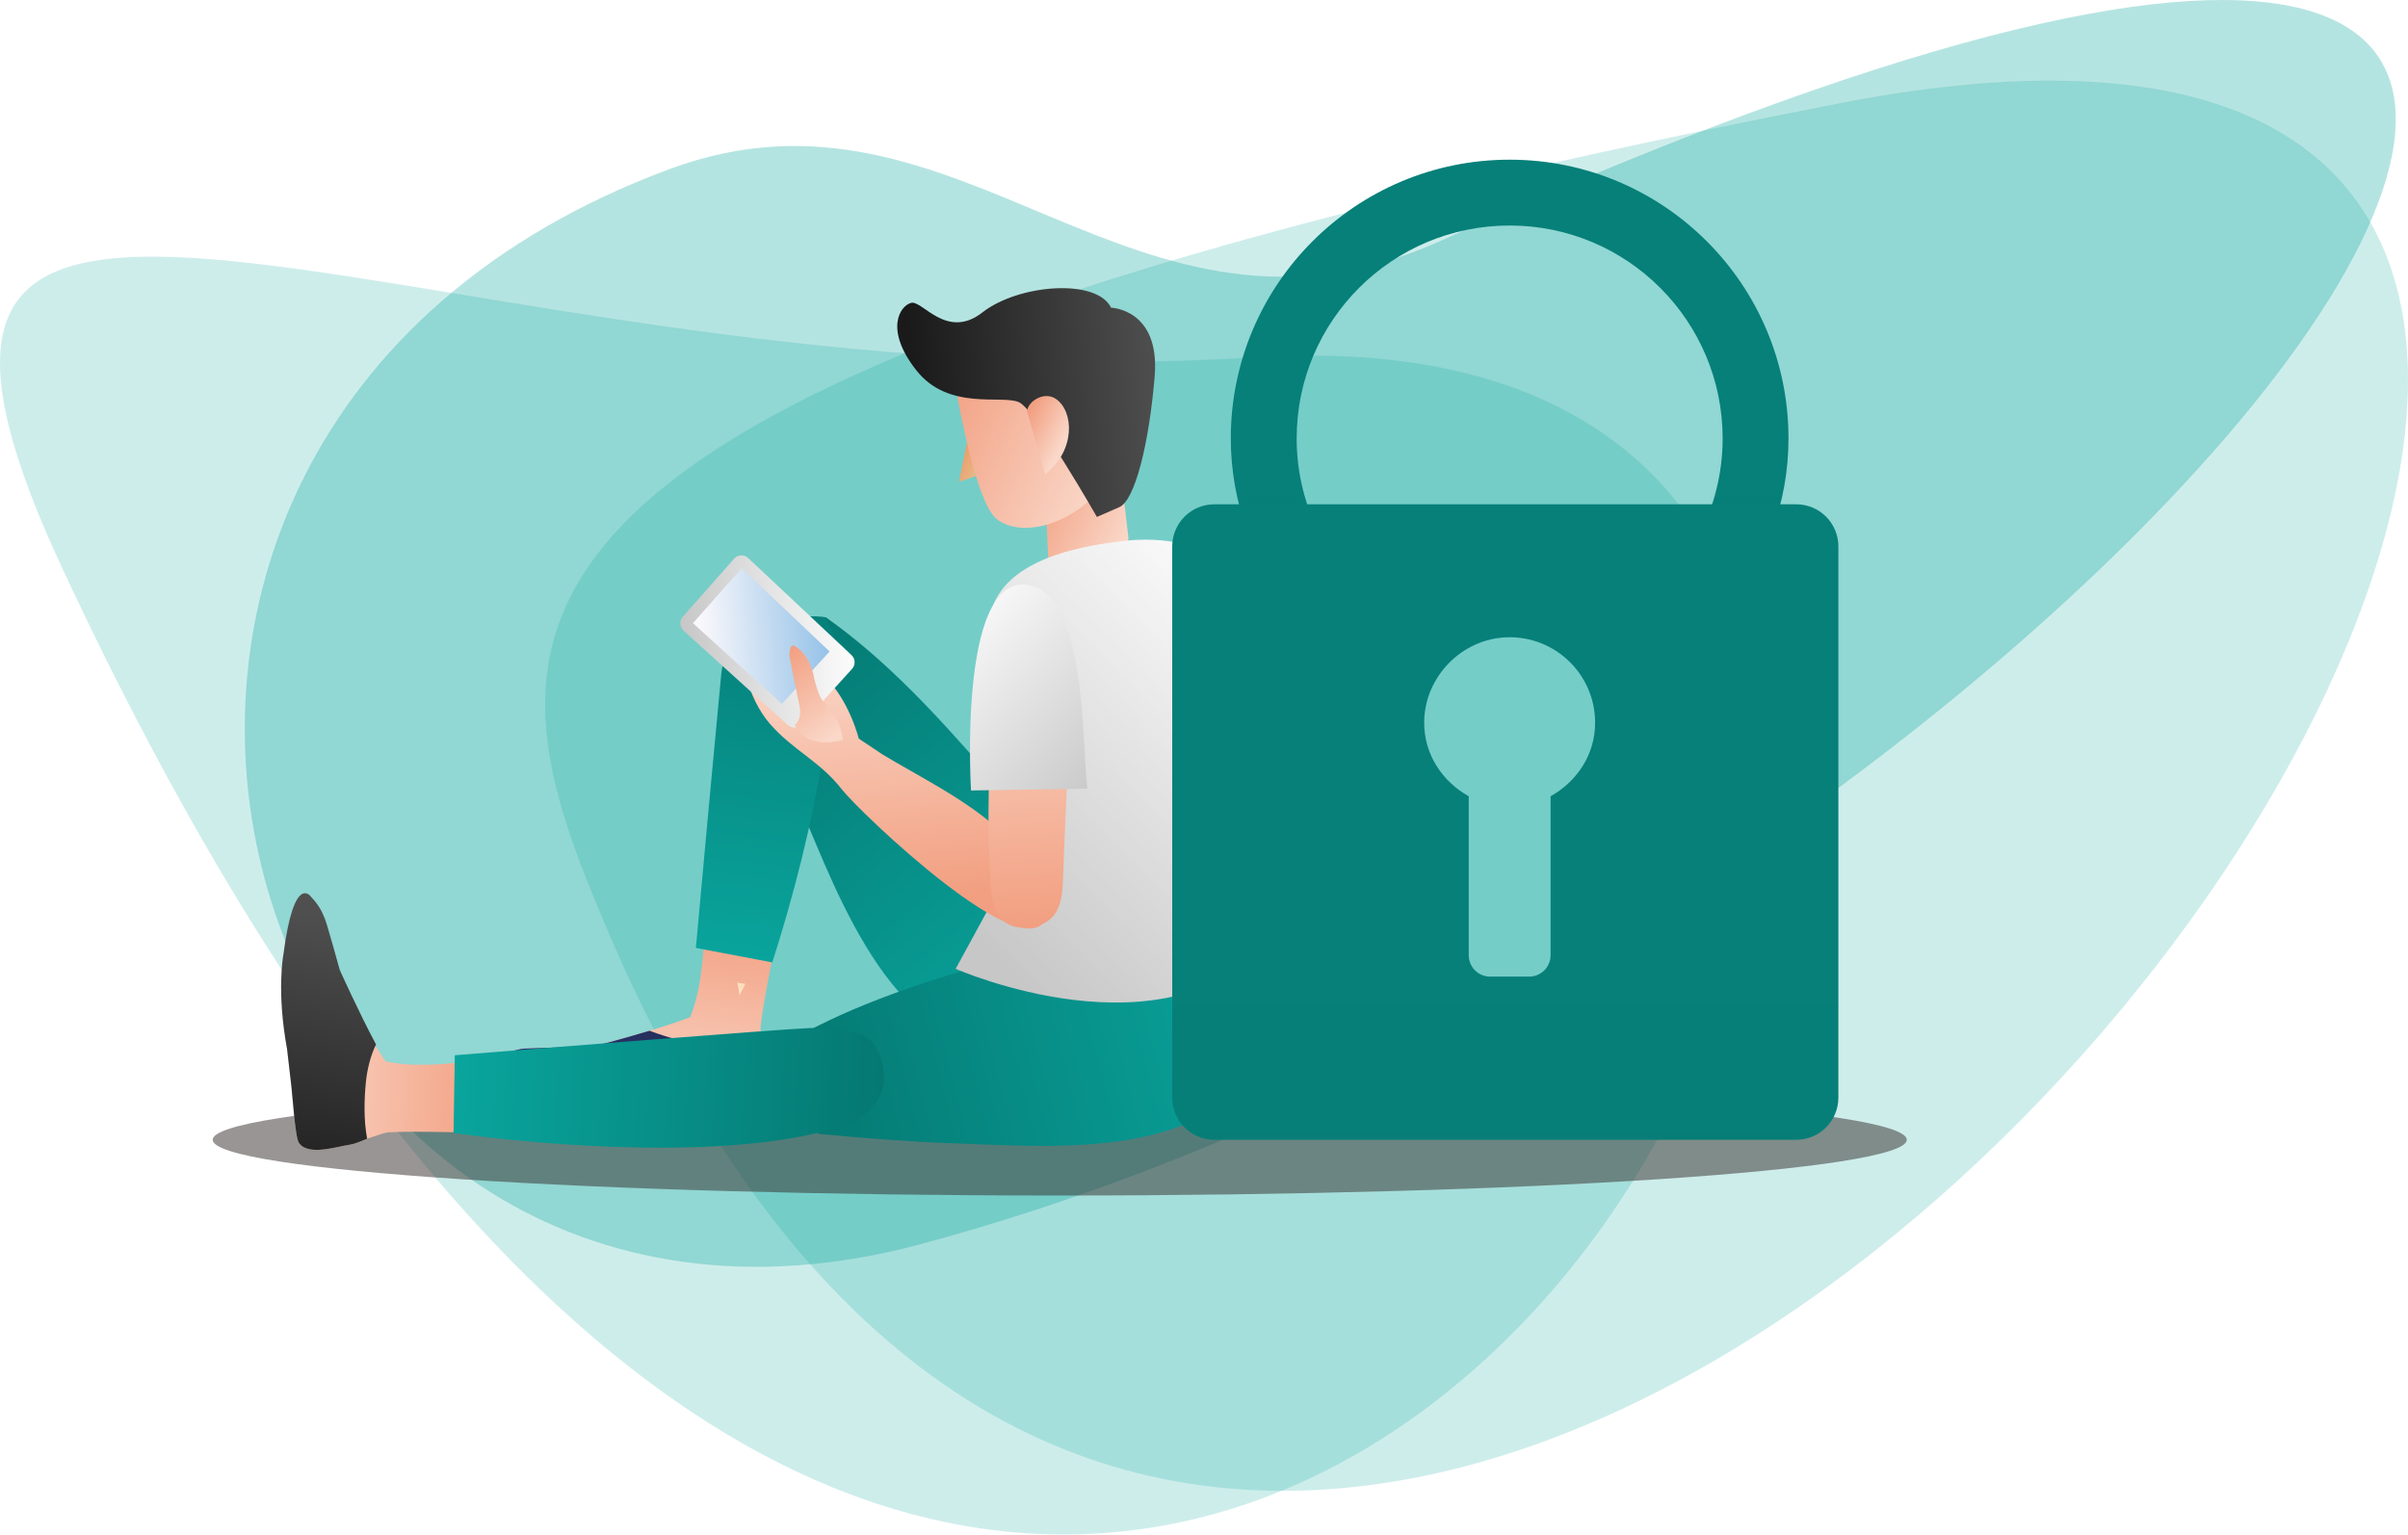
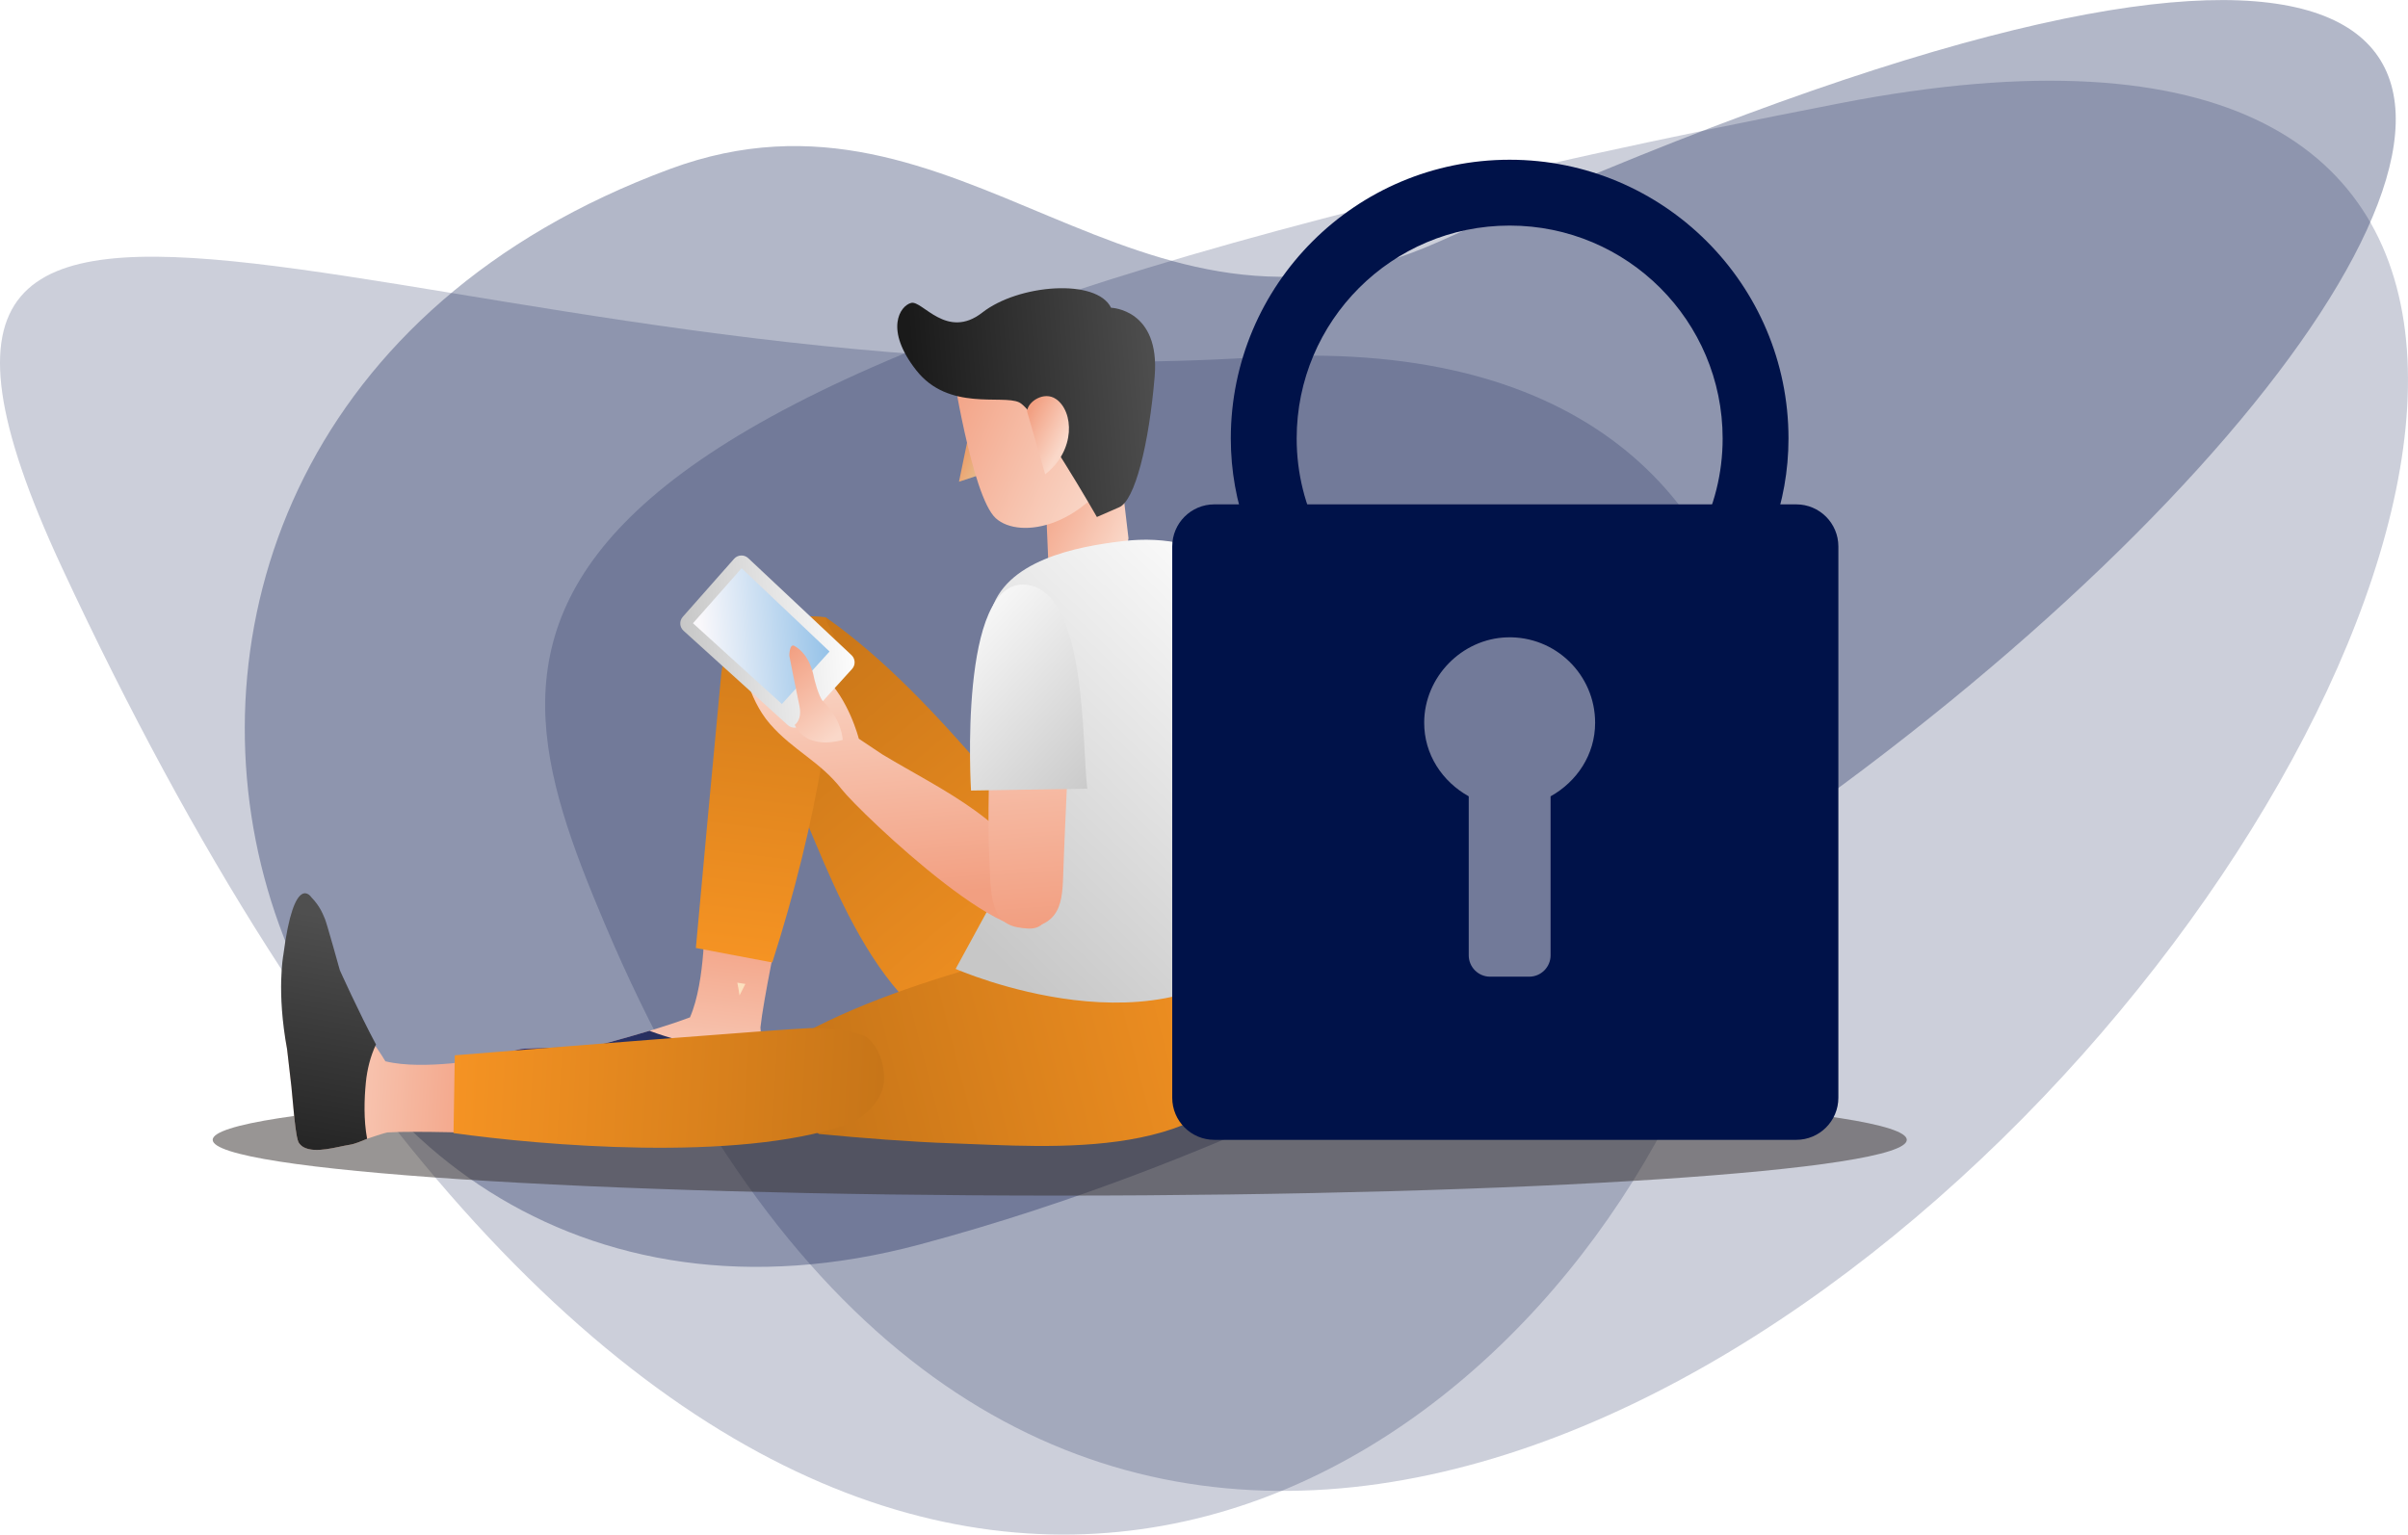
- <svg xmlns="http://www.w3.org/2000/svg" xmlns:xlink="http://www.w3.org/1999/xlink" xml:space="preserve" width="112.634mm" height="71.793mm" version="1.1" style="shape-rendering:geometricPrecision; text-rendering:geometricPrecision; image-rendering:optimizeQuality; fill-rule:evenodd; clip-rule:evenodd" viewBox="0 0 37603.65 23968.66">
+ <svg xmlns="http://www.w3.org/2000/svg" xmlns:xlink="http://www.w3.org/1999/xlink" xml:space="preserve" width="3.092in" height="1.971in" version="1.1" style="shape-rendering:geometricPrecision; text-rendering:geometricPrecision; image-rendering:optimizeQuality; fill-rule:evenodd; clip-rule:evenodd" viewBox="0 0 10383.87 6618.72">
  <defs>
    <style type="text/css">
   
+     .fil24 {fill:#001249}
    .fil6 {fill:#FCE0BE;fill-rule:nonzero}
-     .fil1 {fill:#09A59D;fill-opacity:0.2}
-     .fil0 {fill:#09A59D;fill-opacity:0.302}
+     .fil1 {fill:#001249;fill-opacity:0.2}
+     .fil0 {fill:#001249;fill-opacity:0.302}
    .fil2 {fill:#332C2B;fill-rule:nonzero;fill-opacity:0.502}
-     .fil17 {fill:url(#id0)}
-     .fil25 {fill:url(#id1)}
-     .fil24 {fill:url(#id2)}
-     .fil5 {fill:url(#id3)}
-     .fil13 {fill:url(#id4)}
-     .fil22 {fill:url(#id5)}
-     .fil10 {fill:url(#id6)}
-     .fil16 {fill:url(#id7)}
-     .fil8 {fill:url(#id8)}
+     .fil15 {fill:url(#id0)}
+     .fil3 {fill:url(#id1)}
+     .fil14 {fill:url(#id2)}
+     .fil23 {fill:url(#id3)}
+     .fil17 {fill:url(#id4)}
+     .fil9 {fill:url(#id5)}
+     .fil5 {fill:url(#id6)}
+     .fil10 {fill:url(#id7)}
+     .fil16 {fill:url(#id8)}
    .fil19 {fill:url(#id9)}
-     .fil15 {fill:url(#id10)}
-     .fil23 {fill:url(#id11)}
-     .fil18 {fill:url(#id12)}
-     .fil9 {fill:url(#id13)}
-     .fil20 {fill:url(#id14)}
-     .fil14 {fill:url(#id15)}
-     .fil3 {fill:url(#id16)}
+     .fil20 {fill:url(#id10)}
+     .fil21 {fill:url(#id11)}
+     .fil12 {fill:url(#id12)}
+     .fil4 {fill:url(#id13)}
+     .fil8 {fill:url(#id14)}
+     .fil22 {fill:url(#id15)}
+     .fil13 {fill:url(#id16)}
    .fil11 {fill:url(#id17)}
-     .fil4 {fill:url(#id18)}
-     .fil7 {fill:url(#id19)}
-     .fil12 {fill:url(#id20)}
-     .fil21 {fill:url(#id21)}
+     .fil7 {fill:url(#id18)}
+     .fil18 {fill:url(#id19)}
   
  </style>
-     <linearGradient id="id0" gradientUnits="userSpaceOnUse" x1="10842.91" y1="10014.84" x2="12930.11" y2="9857.03">
+     <linearGradient id="id0" gradientUnits="userSpaceOnUse" x1="3811.45" y1="2796.86" x2="3905.92" y2="3867.73">
+       <stop offset="0" style="stop-opacity:1; stop-color:#FAD8C9" />
+       <stop offset="1" style="stop-opacity:1; stop-color:#F29F81" />
+     </linearGradient>
+     <linearGradient id="id1" gradientUnits="userSpaceOnUse" x1="4562.41" y1="4430.5" x2="3240.09" y2="2841.84">
+       <stop offset="0" style="stop-opacity:1; stop-color:#F59323" />
+       <stop offset="1" style="stop-opacity:1; stop-color:#C77518" />
+     </linearGradient>
+     <linearGradient id="id2" gradientUnits="userSpaceOnUse" x1="4133.55" y1="3978.41" x2="5484.91" y2="2587.81">
+       <stop offset="0" style="stop-opacity:1; stop-color:#C7C7C7" />
+       <stop offset="1" style="stop-opacity:1; stop-color:#FCFCFC" />
+     </linearGradient>
+     <linearGradient id="id3" gradientUnits="userSpaceOnUse" xlink:href="#id1" x1="1956.84" y1="4602.04" x2="3801.92" y2="4704.27">
+   </linearGradient>
+     <linearGradient id="id4" gradientUnits="userSpaceOnUse" x1="2994.16" y1="2765.5" x2="3570.52" y2="2721.92">
      <stop offset="0" style="stop-opacity:1; stop-color:#FAF8FB" />
      <stop offset="0.051" style="stop-opacity:1; stop-color:#FAF8FB" />
      <stop offset="1" style="stop-opacity:1; stop-color:#95C2E8" />
    </linearGradient>
-     <linearGradient id="id1" gradientUnits="userSpaceOnUse" x1="23506.9" y1="14716.52" x2="23506.9" y2="22638.01">
-       <stop offset="0" style="stop-opacity:1; stop-color:#068079" />
-       <stop offset="1" style="stop-opacity:1; stop-color:#067C75" />
+     <linearGradient id="id5" gradientUnits="userSpaceOnUse" x1="4255.28" y1="2014.32" x2="4133.57" y2="1955.82">
+       <stop offset="0" style="stop-opacity:1; stop-color:#E5C094" />
+       <stop offset="1" style="stop-opacity:1; stop-color:#EE9962" />
    </linearGradient>
-     <linearGradient id="id2" gradientUnits="userSpaceOnUse" x1="23574.88" y1="6285.49" x2="23574.88" y2="9230.95">
-       <stop offset="0" style="stop-opacity:1; stop-color:#068079" />
-       <stop offset="1" style="stop-opacity:1; stop-color:#067F78" />
+     <linearGradient id="id6" gradientUnits="userSpaceOnUse" xlink:href="#id0" x1="2726.99" y1="4785.18" x2="2831.55" y2="3919.26">
+   </linearGradient>
+     <linearGradient id="id7" gradientUnits="userSpaceOnUse" xlink:href="#id0" x1="4908.11" y1="2238.09" x2="4496.56" y2="2044.14">
+   </linearGradient>
+     <linearGradient id="id8" gradientUnits="userSpaceOnUse" xlink:href="#id2" x1="2946.03" y1="2794.67" x2="3672.19" y2="2739.79">
+   </linearGradient>
+     <linearGradient id="id9" gradientUnits="userSpaceOnUse" xlink:href="#id0" x1="4388.9" y1="2769.18" x2="4479.02" y2="3987.91">
+   </linearGradient>
+     <linearGradient id="id10" gradientUnits="userSpaceOnUse" xlink:href="#id2" x1="4794.55" y1="3385.52" x2="4048.83" y2="2687.96">
+   </linearGradient>
+     <linearGradient id="id11" gradientUnits="userSpaceOnUse" xlink:href="#id0" x1="1251.07" y1="4489.7" x2="2136.1" y2="4538.8">
+   </linearGradient>
+     <linearGradient id="id12" gradientUnits="userSpaceOnUse" x1="4970.85" y1="1731.67" x2="3948.22" y2="1810.96">
+       <stop offset="0" style="stop-opacity:1; stop-color:#4D4D4D" />
+       <stop offset="1" style="stop-opacity:1; stop-color:#1A1A1A" />
    </linearGradient>
-     <linearGradient id="id3" gradientUnits="userSpaceOnUse" x1="9875.42" y1="17328.85" x2="10254.02" y2="14192.96">
-       <stop offset="0" style="stop-opacity:1; stop-color:#FAD8C9" />
-       <stop offset="1" style="stop-opacity:1; stop-color:#F29F81" />
-     </linearGradient>
-     <linearGradient id="id4" gradientUnits="userSpaceOnUse" xlink:href="#id3" x1="16573.63" y1="6970.77" x2="15956.86" y2="6645.86">
+     <linearGradient id="id13" gradientUnits="userSpaceOnUse" xlink:href="#id1" x1="5491.17" y1="4285.74" x2="3515.54" y2="4789.99">
  </linearGradient>
-     <linearGradient id="id5" gradientUnits="userSpaceOnUse" x1="5481.43" y1="14374.91" x2="4857.12" y2="17894.27">
+     <linearGradient id="id14" gradientUnits="userSpaceOnUse" xlink:href="#id1" x1="3200.27" y1="4135.07" x2="3421.5" y2="2350.69">
+   </linearGradient>
+     <linearGradient id="id15" gradientUnits="userSpaceOnUse" x1="1513.64" y1="3969.49" x2="1341.24" y2="4941.32">
      <stop offset="0" style="stop-opacity:1; stop-color:#4F4F4F" />
      <stop offset="1" style="stop-opacity:1; stop-color:#262626" />
    </linearGradient>
-     <linearGradient id="id6" gradientUnits="userSpaceOnUse" xlink:href="#id3" x1="17773.98" y1="8104.91" x2="16283.64" y2="7402.58">
+     <linearGradient id="id16" gradientUnits="userSpaceOnUse" xlink:href="#id0" x1="4576.65" y1="1924.91" x2="4406.32" y2="1835.19">
  </linearGradient>
-     <linearGradient id="id7" gradientUnits="userSpaceOnUse" x1="10668.63" y1="10120.44" x2="13298.33" y2="9921.73">
-       <stop offset="0" style="stop-opacity:1; stop-color:#C7C7C7" />
-       <stop offset="1" style="stop-opacity:1; stop-color:#FCFCFC" />
-     </linearGradient>
-     <linearGradient id="id8" gradientUnits="userSpaceOnUse" x1="11589.31" y1="14974.52" x2="12390.53" y2="8512.62">
-       <stop offset="0" style="stop-opacity:1; stop-color:#09A49C" />
-       <stop offset="1" style="stop-opacity:1; stop-color:#057973" />
-     </linearGradient>
-     <linearGradient id="id9" gradientUnits="userSpaceOnUse" xlink:href="#id3" x1="15893.76" y1="10028.1" x2="16220.07" y2="14441.62">
+     <linearGradient id="id17" gradientUnits="userSpaceOnUse" xlink:href="#id0" x1="4836.75" y1="1947.64" x2="4077.53" y2="1603.71">
  </linearGradient>
-     <linearGradient id="id10" gradientUnits="userSpaceOnUse" xlink:href="#id3" x1="13802.58" y1="10128.35" x2="14144.72" y2="14006.4">
-   </linearGradient>
-     <linearGradient id="id11" gradientUnits="userSpaceOnUse" x1="7086.42" y1="16665.61" x2="13768.1" y2="17035.82">
-       <stop offset="0" style="stop-opacity:1; stop-color:#09A59D" />
-       <stop offset="1" style="stop-opacity:1; stop-color:#057872" />
-     </linearGradient>
-     <linearGradient id="id12" gradientUnits="userSpaceOnUse" xlink:href="#id3" x1="13062.79" y1="11490.19" x2="12126.85" y2="10265.8">
-   </linearGradient>
-     <linearGradient id="id13" gradientUnits="userSpaceOnUse" x1="15409.87" y1="7294.57" x2="14969.15" y2="7082.71">
-       <stop offset="0" style="stop-opacity:1; stop-color:#E5C094" />
-       <stop offset="1" style="stop-opacity:1; stop-color:#EE9962" />
-     </linearGradient>
-     <linearGradient id="id14" gradientUnits="userSpaceOnUse" xlink:href="#id7" x1="17362.73" y1="12260.13" x2="14662.23" y2="9734.03">
-   </linearGradient>
-     <linearGradient id="id15" gradientUnits="userSpaceOnUse" xlink:href="#id7" x1="14969.08" y1="14407.23" x2="19862.79" y2="9371.33">
-   </linearGradient>
-     <linearGradient id="id16" gradientUnits="userSpaceOnUse" xlink:href="#id8" x1="16522.11" y1="16044.37" x2="11733.5" y2="10291.24">
-   </linearGradient>
-     <linearGradient id="id17" gradientUnits="userSpaceOnUse" xlink:href="#id3" x1="17515.57" y1="7053.1" x2="14766.13" y2="5807.61">
-   </linearGradient>
-     <linearGradient id="id18" gradientUnits="userSpaceOnUse" x1="19885.46" y1="15520.18" x2="12730.97" y2="17346.24">
-       <stop offset="0" style="stop-opacity:1; stop-color:#09A49C" />
-       <stop offset="1" style="stop-opacity:1; stop-color:#057A74" />
-     </linearGradient>
-     <linearGradient id="id19" gradientUnits="userSpaceOnUse" x1="7921.73" y1="16381.03" x2="11952.18" y2="16891.23">
+     <linearGradient id="id18" gradientUnits="userSpaceOnUse" x1="2187.51" y1="4523.46" x2="3300.47" y2="4664.33">
      <stop offset="0" style="stop-opacity:1; stop-color:#2C357E" />
      <stop offset="1" style="stop-opacity:1; stop-color:#222A44" />
    </linearGradient>
-     <linearGradient id="id20" gradientUnits="userSpaceOnUse" x1="18001.2" y1="6270.94" x2="14297.93" y2="6558.05">
-       <stop offset="0" style="stop-opacity:1; stop-color:#4D4D4D" />
-       <stop offset="1" style="stop-opacity:1; stop-color:#1A1A1A" />
-     </linearGradient>
-     <linearGradient id="id21" gradientUnits="userSpaceOnUse" xlink:href="#id3" x1="4530.57" y1="16258.77" x2="7735.57" y2="16436.61">
+     <linearGradient id="id19" gradientUnits="userSpaceOnUse" xlink:href="#id0" x1="3607.14" y1="3172.91" x2="3348.71" y2="2834.8">
  </linearGradient>
  </defs>
  <g id="Layer_x0020_1">
-     <g id="_3032895324640">
-       <path class="fil0" d="M14368.77 19435.99c-10679.85,2861.62 -15335.95,-12569.21 -3904.99,-16797.85 4574.31,-1692.15 7221.46,3291.76 12016.55,1131.27 28308.1,-12754.37 11066.56,10527.81 -8111.56,15666.57z" />
-       <path class="fil1" d="M28733.74 1611.66c-22082.6,4293.03 -21273.47,8121.54 -19295.97,12802.91 11527.18,27288.4 43584.23,-17524.72 19295.97,-12802.91z" />
-       <path class="fil1" d="M19597.1 5581.45c-12615.12,789.67 -22845.73,-5787.81 -18635.03,3271.4 16911.06,36384.04 38383.57,-4507.6 18635.03,-3271.4z" />
-       <g>
-         <path class="fil2" d="M29776.67 17802.92c0,481.02 -5922.32,870.83 -13227.68,870.83 -7305.39,0 -13227.68,-389.81 -13227.68,-870.83 0,-481.02 5922.29,-871 13227.68,-871 7305.36,0 13227.68,389.98 13227.68,871z" />
-         <path class="fil3" d="M12896.56 9641.86c947.79,669.02 1747.34,1544.72 2506.16,2415.56 376.92,432.61 1509.07,2223.79 1854.11,2683.08 653.42,869.63 347.65,855.81 -820.75,1479.65 -147.8,78.86 -309.52,127.73 -476.15,144.73 -1961.71,199.55 -2867.6,-2371.25 -3457.09,-3753.62 -255.87,-600.24 -532.64,-1342.14 -750.38,-1957.44 169.77,-1096.79 1144.09,-1011.95 1144.09,-1011.95z" />
-         <path class="fil4" d="M12354.88 16246.78c1006.78,-576.57 2138.15,-931.53 3248.16,-1251.53 551.26,-159.02 2652.86,-428.67 3214.91,-547.59 1064.34,-225.05 922.61,46.41 994.66,1368.85 8.98,167.16 -14.86,334.56 -69.94,492.84 -647.62,1862.29 -3360.44,1597.81 -4862.36,1548.33 -652.19,-21.53 -1441.56,-83.93 -2091.15,-146.43 -922.45,-616.97 -434.28,-1464.46 -434.28,-1464.46z" />
-         <path class="fil5" d="M11964.6 16666.37c1.34,-96.82 -26.41,-197.71 -46.87,-294.83 -5.94,-27.61 -45.67,-294.7 -42.67,-323.81 44.3,-422.6 286.05,-1572.47 286.05,-1572.47l-1158.72 -182.42c0,0 20.97,1028.95 -227.42,1596.3l1.37 0.33c-554.3,210.9 -1525.16,459.89 -1525.16,459.89 0,0 -1060.06,19.26 -1117.89,35.05 -57.66,15.62 -197.84,33.09 -372.05,152.84 0,0 -159.48,250.19 1105.13,640.77 0,0 541.55,204.25 1458.96,192.74 196.68,11.05 393.48,22.13 590.16,33.19 202.12,11.25 804.03,78.46 890.53,32.05 33.39,-18.06 57.22,-37.79 74.18,-59.66 131.41,-167.5 81.06,-508.46 84.4,-709.98z" />
-         <path class="fil6" d="M11513.79 15347.91c14.22,66.34 25.34,133.08 34.29,200.31 31.55,-59.49 62.2,-119.75 91.94,-180.28l-126.23 -20.03z" />
-         <path class="fil7" d="M11917.73 16371.55c-3.54,-15.92 -18.23,-112.14 -29.48,-195.91 -47.77,17.59 -94.95,33.99 -140.82,49.31 -530.6,176.94 -1062.17,74.38 -1574.57,-114.08l-27.48 -11.68c-455.81,137.65 -894.2,250.06 -894.2,250.06 0,0 -1060.06,19.4 -1117.89,35.19 -57.66,15.62 -197.84,33.09 -372.05,152.84 0,0 -159.48,250.19 1105.13,640.77 0,0 541.55,204.25 1458.96,192.74 196.68,11.05 393.48,22.13 590.16,33.19 202.12,11.25 804.03,78.46 890.53,32.05 33.39,-18.06 57.22,-37.79 74.18,-59.66 131.41,-167.5 81.06,-508.46 84.4,-709.98 1.34,-96.82 -26.41,-197.71 -46.87,-294.83z" />
-         <path class="fil8" d="M12295.85 9633.51l-9.41 -0.3c-526.53,-15.92 -974.03,381.33 -1024.24,905.75 -123.06,1283.08 -296.97,3183.36 -395.45,4267.23l1193.61 226.25c342.17,-1070.08 619.57,-2169.9 799.05,-3280.65 78.16,-482.52 158.72,-1277.47 177.21,-1765.8 3.37,-90.31 -144.73,-245.35 -140.05,-344.14 -243.35,-34.75 -337.6,-0.3 -600.71,-8.35z" />
-         <polygon class="fil9" points="15140.08,6727.22 15361.13,7396.1 14975.56,7523.57 " />
-         <path class="fil10" d="M16308.61 7368.16c12.32,218.21 66.04,1502.72 66.04,1502.72 142.76,139.15 784.93,144.89 1036.96,-103.2 200.61,-197.44 210.93,-361.9 210.93,-361.9l-220.01 -1865.19 -1093.92 827.56z" />
-         <path class="fil11" d="M17200.85 5129.68l120.66 661.77 183.75 1009.52 51.75 283.91c-565.55,1152.64 -1631.06,1350.48 -2007.38,1008.31 -376.16,-342.04 -691.95,-2434.52 -691.95,-2434.52l2343.18 -529z" />
-         <path class="fil12" d="M17129.23 8074.23c0,0 -949.42,-1666.28 -1214.84,-1790.84 -265.38,-124.56 -1101.93,142.49 -1606.92,-501.65 -498.48,-635.66 -254.03,-1004.54 -79.36,-1051.12 174.34,-46.61 555.24,585.38 1112.85,149.63 567.39,-443.56 1786.17,-535.81 2009.35,-74.18 0,0 768.57,19.86 681.17,1072.48 -87.4,1052.62 -308.92,1948.49 -557.51,2045.14l-344.74 150.54z" />
-         <path class="fil13" d="M16489.96 6231.51c278.74,191.2 313.32,801.76 -168.6,1176.28l-283.28 -984.94c15.29,-156.45 268.55,-317.13 451.88,-191.33z" />
-         <path class="fil14" d="M17541.08 8450.25c-724.6,85.13 -1864.02,297.7 -2074.02,1133.34 -111.98,445.2 -96.35,921.35 -16.26,1370.65 62.7,352.49 120.36,705.91 162.09,1061.87 70.24,601.54 154.64,1278.74 -10.32,1872.2l-679.2 1244.39c0,0 3297.77,1455.05 4933.1,-472.01 0,0 -103.8,-4799.09 -870.23,-5923.19 -93.18,-136.75 -327.18,-197.74 -473.58,-234 -323.67,-80.13 -649.45,-91.18 -971.59,-53.25z" />
-         <path class="fil15" d="M11583.9 10272.21c0,0 78.12,620.57 441.83,1036.53 363.7,416.22 779.06,581.01 1120.02,1020.6 267.95,345.51 2934.2,2903.09 3205.49,1970.82 35.52,-122.16 -8.35,-252.23 -56.72,-369.95 -452.51,-1102.4 -1554.57,-1568.86 -2517.85,-2148.8l-365.54 -244.45c0,0 -158.58,-628.09 -544.29,-974.33l-1282.95 -290.42z" />
-         <path class="fil16" d="M11463.25 8727.59l-801.32 906.69c-56.02,63.43 -50.55,159.78 11.95,216.51l1628.05 1474.01c63.13,57.22 160.52,52.55 217.71,-10.62l786.2 -866.16c56.62,-62.2 52.78,-158.42 -8.65,-216.04l-1612.73 -1514.68c-63.4,-59.66 -163.59,-54.92 -221.21,10.28z" />
-         <polygon class="fil17" points="10821.67,9733.97 12210.12,10995.38 12954.25,10175.66 11580.96,8874.95 " />
-         <path class="fil18" d="M12410.7 11321.16c0,0 121.72,-73.72 71.61,-304.84 -50.08,-231.1 -156.28,-776.45 -156.28,-776.45 0,0 1.7,-194.81 78.76,-152.07 77.22,42.97 243.85,163.46 308.32,501.85 0,0 67.11,291.02 141.92,365.67 74.92,74.65 270.66,277.84 306.01,599.37 0,0 -548.83,185.12 -750.34,-233.53z" />
-         <path class="fil19" d="M16465.66 14286.48c112.01,-149.6 128.53,-361.73 135.98,-585.59 18.36,-544.72 45.07,-1088.41 69.21,-1632.39 10.75,-242.31 21.37,-484.83 29.58,-727.31 16.39,-495.28 50.08,-1222.85 -598.17,-1341.4 -147.63,-27.01 -338.83,81.96 -430.78,182.85 -69.04,75.75 -111.54,181.05 -137.78,299.74 -55.85,251.86 -39.29,563.98 -51.61,782.66 -24.87,449 -41.9,899.34 -44.9,1350.65 -1.97,289.95 -0.3,580.38 15.32,871.27 12.75,239.44 4.71,541.88 114.71,765.67 117.28,239.04 406.5,275 621.37,213.64 128.97,-36.69 216.84,-99.22 277.07,-179.78z" />
-         <path class="fil20" d="M16979.77 12318.12c-89.21,-672.09 5.01,-3087.01 -957.64,-3185.5 -1064.9,-109.1 -858.55,3214.48 -858.55,3214.48l1816.18 -28.98z" />
-         <path class="fil21" d="M5455.82 17880.61c95.75,-14.89 190.47,-59.49 282.54,-96.22 26.24,-10.45 282.71,-95.15 311.86,-97.09 424.1,-28.28 1598.27,14.39 1598.27,14.39l-17.33 -1172.77c0,0 -1010.42,195.71 -1611.79,47.31l0 1.37c-302.24,-510.3 -958.54,-1206.02 -958.54,-1206.02 0,0 -222.42,-567.66 -247.76,-621.98 -25.37,-54.18 156.58,-186.63 8.95,-337.96 0,0 -28.68,-785.23 -198.34,527.36 0,0 -308.18,544.29 -140.82,1446.2 22.64,195.77 45.2,391.48 67.84,587.22 23.07,200.92 59.19,805.6 119.72,882.85 23.5,30.01 47.04,50.08 71.48,63.1 187.53,100.89 514.67,-6.68 713.92,-37.76z" />
-         <path class="fil22" d="M5732.93 17786.67c-55.12,-295.9 -45.5,-617.1 -19.46,-882.68 18.7,-189.96 68.44,-403.47 158.15,-590.26 -272.66,-510 -564.79,-1160.79 -564.79,-1160.79 0,0 -207.09,-745.67 -232.46,-799.99 -25.17,-54.35 -66.3,-189.36 -213.97,-340.67 0,0 -265.98,-410.14 -435.62,902.42 0,0 -109.27,568.59 58.09,1470.51 22.64,195.77 45.2,391.48 67.67,587.22 23.24,200.92 59.36,805.6 119.89,882.85 23.5,30.01 47.04,50.08 71.48,63.1 187.53,100.89 514.67,-6.68 713.92,-37.76 93.78,-14.59 186.53,-57.69 277.1,-93.95z" />
-         <path class="fil23" d="M7082.21 17697.29c1382.17,192.57 4417.3,456.45 6131.68,-129.27 269.46,-92.11 558.54,-366.01 588.76,-662.34 23.17,-229.16 -71.91,-565.09 -269.06,-703.6 -162.79,-114.45 -703.17,-152.67 -891.33,-144.19 -532.6,24.14 -3933.27,295.3 -5540.02,424.57l-20.03 1214.84z" />
-         <path class="fil24" d="M21609.69 9519.1c-821.56,-605.58 -1360.8,-1571.9 -1360.8,-2670.66 0,-1836.95 1489,-3325.98 3326.15,-3325.98 1836.78,0 3325.98,1489.04 3325.98,3325.98 0,1098.76 -539.45,2065.07 -1360.8,2670.66l1450.61 0c579.21,-739.29 938.54,-1658.5 938.54,-2670.66 0,-2404.77 -1949.56,-4354.33 -4354.33,-4354.33 -2404.94,0 -4354.7,1949.56 -4354.7,4354.33 0,1012.15 359.5,1931.36 938.54,2670.66l1450.81 0z" />
-         <path class="fil25" d="M24214.18 12437.51l0 2482.93c0,184.36 -149.67,333.99 -334.02,333.99l-610.29 0c-184.52,0 -333.96,-149.63 -333.96,-333.99l0 -2482.93c-410.31,-229.26 -698.63,-652.46 -695.62,-1156.71 4.14,-707.71 586.95,-1305.85 1294.23,-1326.68 755.95,-22.27 1375.22,583.31 1375.22,1334.26 0,500.89 -287.55,921.08 -695.56,1149.14zm3836.58 -4560.52l-9087.59 0c-363.1,0 -657.5,294.36 -657.5,657.3l0 8610.84c0,363.4 294.4,657.8 657.5,657.8l9087.59 0c362.94,0 657.5,-294.4 657.5,-657.8l0 -8610.84c0,-362.94 -294.56,-657.3 -657.5,-657.3z" />
-       </g>
+     <g id="_2097894688912">
+       <path class="fil0" d="M3967.79 5367.05c-2949.13,790.21 -4234.87,-3470.85 -1078.32,-4638.56 1263.15,-467.27 1994.13,908.99 3318.25,312.39 7817,-3522 3055.92,2907.15 -2239.93,4326.17z" />
+       <path class="fil1" d="M7934.53 445.05c-6097.89,1185.47 -5874.46,2242.68 -5328.4,3535.39 3183.12,7535.42 12035.36,-4839.27 5328.4,-3535.39z" />
+       <path class="fil1" d="M5411.55 1541.27c-3483.54,218.05 -6308.63,-1598.26 -5145.88,903.36 4669.82,10047.09 10599.24,-1244.72 5145.88,-903.36z" />
+       <path class="fil2" d="M8222.53 4916.09c0,132.83 -1635.38,240.48 -3652.69,240.48 -2017.31,0 -3652.69,-107.65 -3652.69,-240.48 0,-132.82 1635.38,-240.51 3652.69,-240.51 2017.31,0 3652.69,107.69 3652.69,240.51z" />
+       <path class="fil3" d="M3561.26 2662.49c261.71,184.75 482.5,426.57 692.05,667.04 104.08,119.47 416.71,614.08 511.99,740.91 180.43,240.14 95.99,236.32 -226.66,408.59 -40.81,21.79 -85.47,35.27 -131.49,39.96 -541.7,55.1 -791.86,-654.8 -954.64,-1036.52 -70.65,-165.75 -147.08,-370.62 -207.21,-540.52 46.89,-302.87 315.94,-279.46 315.94,-279.46z" />
+       <path class="fil4" d="M3411.67 4486.39c278.03,-159.22 590.44,-257.23 896.96,-345.61 152.21,-43.9 732.56,-118.37 887.77,-151.21 293.89,-62.15 254.76,12.81 274.66,378 2.47,46.16 -4.1,92.38 -19.31,136.09 -178.84,514.26 -927.96,441.22 -1342.7,427.56 -180.1,-5.95 -398.07,-23.17 -577.45,-40.43 -254.72,-170.38 -119.93,-404.4 -119.93,-404.4z" />
+       <path class="fil5" d="M3303.91 4602.25c0.36,-26.73 -7.3,-54.6 -12.96,-81.42 -1.64,-7.61 -12.61,-81.37 -11.78,-89.41 12.23,-116.71 78.99,-434.22 78.99,-434.22l-319.96 -50.38c0,0 5.78,284.14 -62.81,440.81l0.38 0.09c-153.07,58.23 -421.16,127 -421.16,127 0,0 -292.73,5.31 -308.69,9.68 -15.93,4.31 -54.64,9.13 -102.75,42.2 0,0 -44.05,69.1 305.17,176.95 0,0 149.54,56.4 402.88,53.22 54.31,3.04 108.65,6.11 162.96,9.16 55.81,3.11 222.03,21.67 245.92,8.86 9.21,-5 15.8,-10.44 20.49,-16.49 36.29,-46.24 22.37,-140.4 23.31,-196.05z" />
+       <path class="fil6" d="M3179.42 4238.18c3.93,18.31 6.99,36.75 9.47,55.31 8.71,-16.43 17.17,-33.06 25.4,-49.79l-34.86 -5.53z" />
+       <path class="fil7" d="M3290.96 4520.83c-0.97,-4.39 -5.04,-30.96 -8.13,-54.08 -13.19,4.85 -26.23,9.39 -38.89,13.6 -146.52,48.87 -293.3,20.54 -434.8,-31.49l-7.59 -3.24c-125.87,38.01 -246.92,69.06 -246.92,69.06 0,0 -292.73,5.35 -308.69,9.72 -15.93,4.31 -54.64,9.13 -102.75,42.2 0,0 -44.05,69.1 305.17,176.95 0,0 149.54,56.4 402.88,53.22 54.31,3.04 108.65,6.11 162.96,9.16 55.81,3.11 222.03,21.67 245.92,8.86 9.21,-5 15.8,-10.44 20.49,-16.49 36.29,-46.24 22.37,-140.4 23.31,-196.05 0.36,-26.73 -7.3,-54.6 -12.96,-81.42z" />
+       <path class="fil8" d="M3395.38 2660.19l-2.6 -0.08c-145.39,-4.4 -268.97,105.31 -282.83,250.12 -33.99,354.31 -82,879.05 -109.21,1178.35l329.6 62.48c94.5,-295.49 171.09,-599.19 220.65,-905.91 21.59,-133.24 43.84,-352.77 48.94,-487.62 0.93,-24.93 -39.96,-67.75 -38.67,-95.04 -67.21,-9.6 -93.24,-0.08 -165.88,-2.3z" />
+       <polygon class="fil9" points="4180.79,1857.66 4241.83,2042.36 4135.35,2077.56 " />
+       <path class="fil10" d="M4503.46 2034.65c3.4,60.26 18.23,414.95 18.23,414.95 39.42,38.43 216.75,40.02 286.34,-28.49 55.4,-54.52 58.25,-99.94 58.25,-99.94l-60.75 -515.05 -302.08 228.53z" />
+       <path class="fil11" d="M4749.84 1416.52l33.31 182.74 50.74 278.77 14.29 78.39c-156.17,318.28 -450.4,372.92 -554.31,278.44 -103.87,-94.44 -191.08,-672.27 -191.08,-672.27l647.05 -146.07z" />
+       <path class="fil12" d="M4730.06 2229.62c0,0 -262.18,-460.13 -335.46,-494.53 -73.29,-34.4 -304.3,39.36 -443.74,-138.52 -137.65,-175.53 -70.14,-277.39 -21.92,-290.26 48.15,-12.86 153.32,161.65 307.3,41.33 156.68,-122.48 493.24,-147.97 554.87,-20.49 0,0 212.23,5.49 188.09,296.15 -24.14,290.67 -85.31,538.05 -153.95,564.74l-95.2 41.58z" />
+       <path class="fil13" d="M4553.54 1720.77c76.97,52.8 86.51,221.39 -46.56,324.81l-78.22 -271.99c4.23,-43.2 74.16,-87.57 124.78,-52.83z" />
+       <path class="fil14" d="M4843.79 2333.45c-200.1,23.51 -514.73,82.21 -572.71,312.97 -30.93,122.93 -26.61,254.42 -4.49,378.49 17.3,97.34 33.23,194.93 44.75,293.23 19.41,166.11 42.7,353.1 -2.84,516.98l-187.55 343.64c0,0 910.64,401.79 1362.22,-130.35 0,0 -28.66,-1325.22 -240.31,-1635.64 -25.73,-37.76 -90.33,-54.6 -130.77,-64.61 -89.38,-22.13 -179.34,-25.18 -268.29,-14.71z" />
+       <path class="fil15" d="M3198.77 2836.56c0,0 21.57,171.37 122.01,286.24 100.45,114.93 215.13,160.44 309.28,281.82 74.01,95.42 810.26,801.66 885.17,544.22 9.82,-33.74 -2.3,-69.66 -15.67,-102.16 -124.94,-304.4 -429.28,-433.22 -695.28,-593.36l-100.93 -67.5c0,0 -43.8,-173.45 -150.3,-269.05l-354.28 -80.21z" />
+       <path class="fil16" d="M3165.46 2410.05l-221.28 250.36c-15.47,17.53 -13.96,44.13 3.29,59.79l449.57 407.04c17.44,15.8 44.33,14.5 60.12,-2.93l217.1 -239.19c15.64,-17.17 14.58,-43.74 -2.38,-59.66l-445.34 -418.25c-17.52,-16.47 -45.17,-15.16 -61.09,2.84z" />
+       <polygon class="fil17" points="2988.3,2687.94 3371.7,3036.26 3577.18,2809.91 3197.97,2450.74 " />
+       <path class="fil18" d="M3427.08 3126.22c0,0 33.62,-20.36 19.78,-84.17 -13.81,-63.83 -43.15,-214.41 -43.15,-214.41 0,0 0.46,-53.79 21.75,-41.99 21.32,11.86 67.34,45.13 85.15,138.57 0,0 18.52,80.36 39.18,100.99 20.69,20.61 74.75,76.72 84.5,165.5 0,0 -151.55,51.12 -207.21,-64.49z" />
+       <path class="fil19" d="M4546.82 3945.06c30.93,-41.31 35.5,-99.89 37.54,-161.69 5.08,-150.42 12.45,-300.56 19.12,-450.77 2.97,-66.92 5.91,-133.88 8.17,-200.84 4.52,-136.77 13.83,-337.68 -165.18,-370.42 -40.76,-7.46 -93.56,22.63 -118.95,50.5 -19.06,20.91 -30.8,49.98 -38.05,82.76 -15.43,69.56 -10.85,155.74 -14.25,216.13 -6.86,123.99 -11.57,248.35 -12.4,372.96 -0.54,80.07 -0.08,160.27 4.23,240.6 3.53,66.11 1.31,149.64 31.67,211.43 32.39,66.01 112.26,75.94 171.58,59 35.63,-10.13 59.9,-27.4 76.52,-49.65z" />
+       <path class="fil20" d="M4688.79 3401.53c-24.64,-185.59 1.39,-852.45 -264.45,-879.64 -294.05,-30.13 -237.07,887.64 -237.07,887.64l501.52 -8z" />
+       <path class="fil21" d="M1506.57 4937.55c26.44,-4.11 52.59,-16.42 78.02,-26.57 7.24,-2.88 78.06,-26.27 86.11,-26.81 117.12,-7.8 441.35,3.98 441.35,3.98l-4.79 -323.85c0,0 -279.02,54.04 -445.08,13.06l0 0.38c-83.47,-140.91 -264.7,-333.04 -264.7,-333.04 0,0 -61.41,-156.75 -68.41,-171.75 -7.01,-14.96 43.24,-51.53 2.47,-93.32 0,0 -7.92,-216.83 -54.77,145.62 0,0 -85.1,150.3 -38.88,399.36 6.24,54.06 12.48,108.1 18.73,162.16 6.36,55.48 16.34,222.45 33.05,243.79 6.5,8.29 13,13.83 19.74,17.42 51.8,27.87 142.13,-1.84 197.15,-10.43z" />
+       <path class="fil22" d="M1583.09 4911.61c-15.22,-81.71 -12.57,-170.4 -5.37,-243.75 5.16,-52.46 18.89,-111.4 43.67,-162.99 -75.3,-140.83 -155.96,-320.54 -155.96,-320.54 0,0 -57.19,-205.91 -64.2,-220.92 -6.95,-14.99 -18.31,-52.28 -59.08,-94.06 0,0 -73.45,-113.26 -120.3,249.18 0,0 -30.17,157.01 16.05,406.08 6.24,54.06 12.48,108.1 18.68,162.16 6.41,55.48 16.39,222.45 33.1,243.79 6.5,8.29 13,13.83 19.74,17.42 51.8,27.87 142.13,-1.84 197.15,-10.43 25.9,-4.02 51.5,-15.93 76.52,-25.94z" />
+       <path class="fil23" d="M1955.68 4886.93c381.67,53.17 1219.79,126.04 1693.2,-35.69 74.41,-25.45 154.25,-101.07 162.59,-182.9 6.4,-63.28 -19.87,-156.05 -74.3,-194.31 -44.96,-31.58 -194.17,-42.15 -246.13,-39.81 -147.08,6.66 -1086.14,81.54 -1529.82,117.25l-5.54 335.46z" />
+       <path class="fil24" d="M5967.29 2628.6c-226.85,-167.22 -375.76,-434.05 -375.76,-737.46 0,-507.26 411.18,-918.44 918.48,-918.44 507.21,0 918.44,411.18 918.44,918.44 0,303.41 -148.96,570.24 -375.78,737.46l400.58 0c159.93,-204.14 259.16,-457.98 259.16,-737.46 0,-664.06 -538.36,-1202.42 -1202.41,-1202.42 -664.1,0 -1202.5,538.36 -1202.5,1202.42 0,279.48 99.27,533.32 259.16,737.46l400.62 0z" />
+       <path class="fil24" d="M6686.49 3434.5l0 685.64c0,50.91 -41.31,92.22 -92.22,92.22l-168.54 0c-50.95,0 -92.21,-41.31 -92.21,-92.22l0 -685.64c-113.31,-63.31 -192.92,-180.17 -192.09,-319.41 1.14,-195.44 162.08,-360.61 357.39,-366.36 208.74,-6.15 379.74,161.07 379.74,368.45 0,138.31 -79.4,254.34 -192.07,317.32zm1059.45 -1259.34l-2509.45 0c-100.27,0 -181.56,81.29 -181.56,181.51l0 2377.79c0,100.35 81.29,181.64 181.56,181.64l2509.45 0c100.22,0 181.56,-81.29 181.56,-181.64l0 -2377.79c0,-100.22 -81.34,-181.51 -181.56,-181.51z" />
    </g>
  </g>
</svg>
